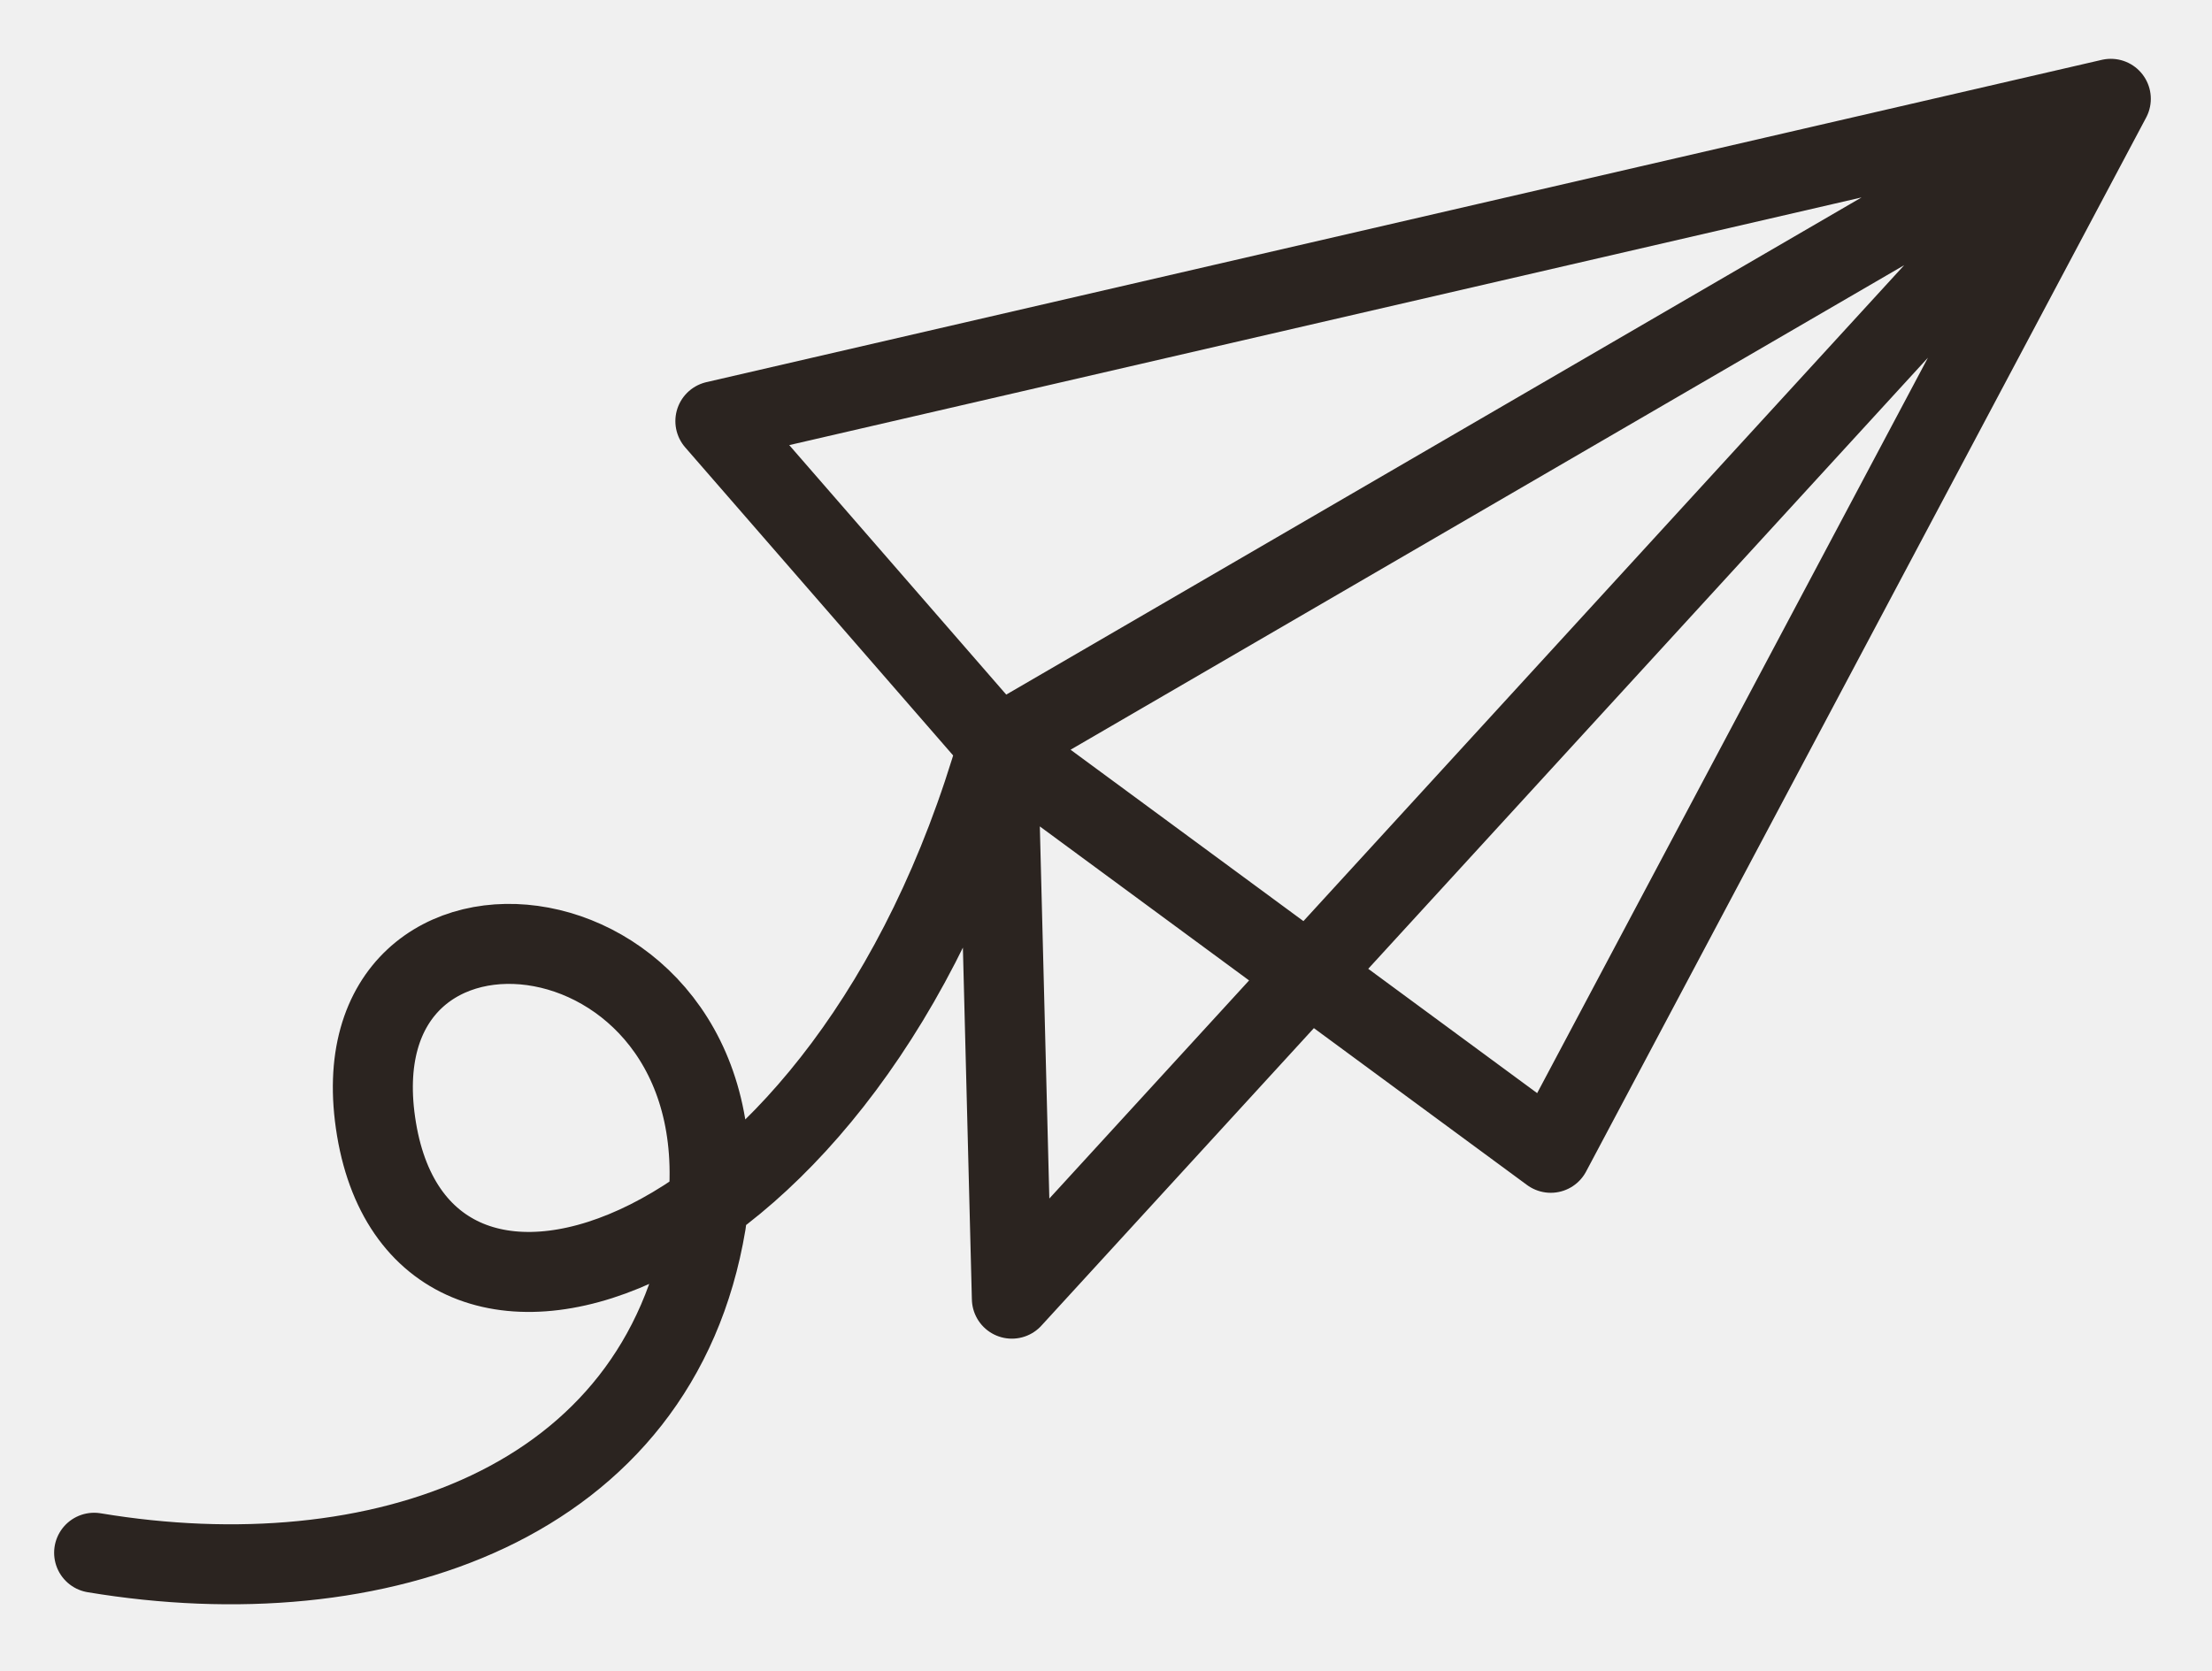
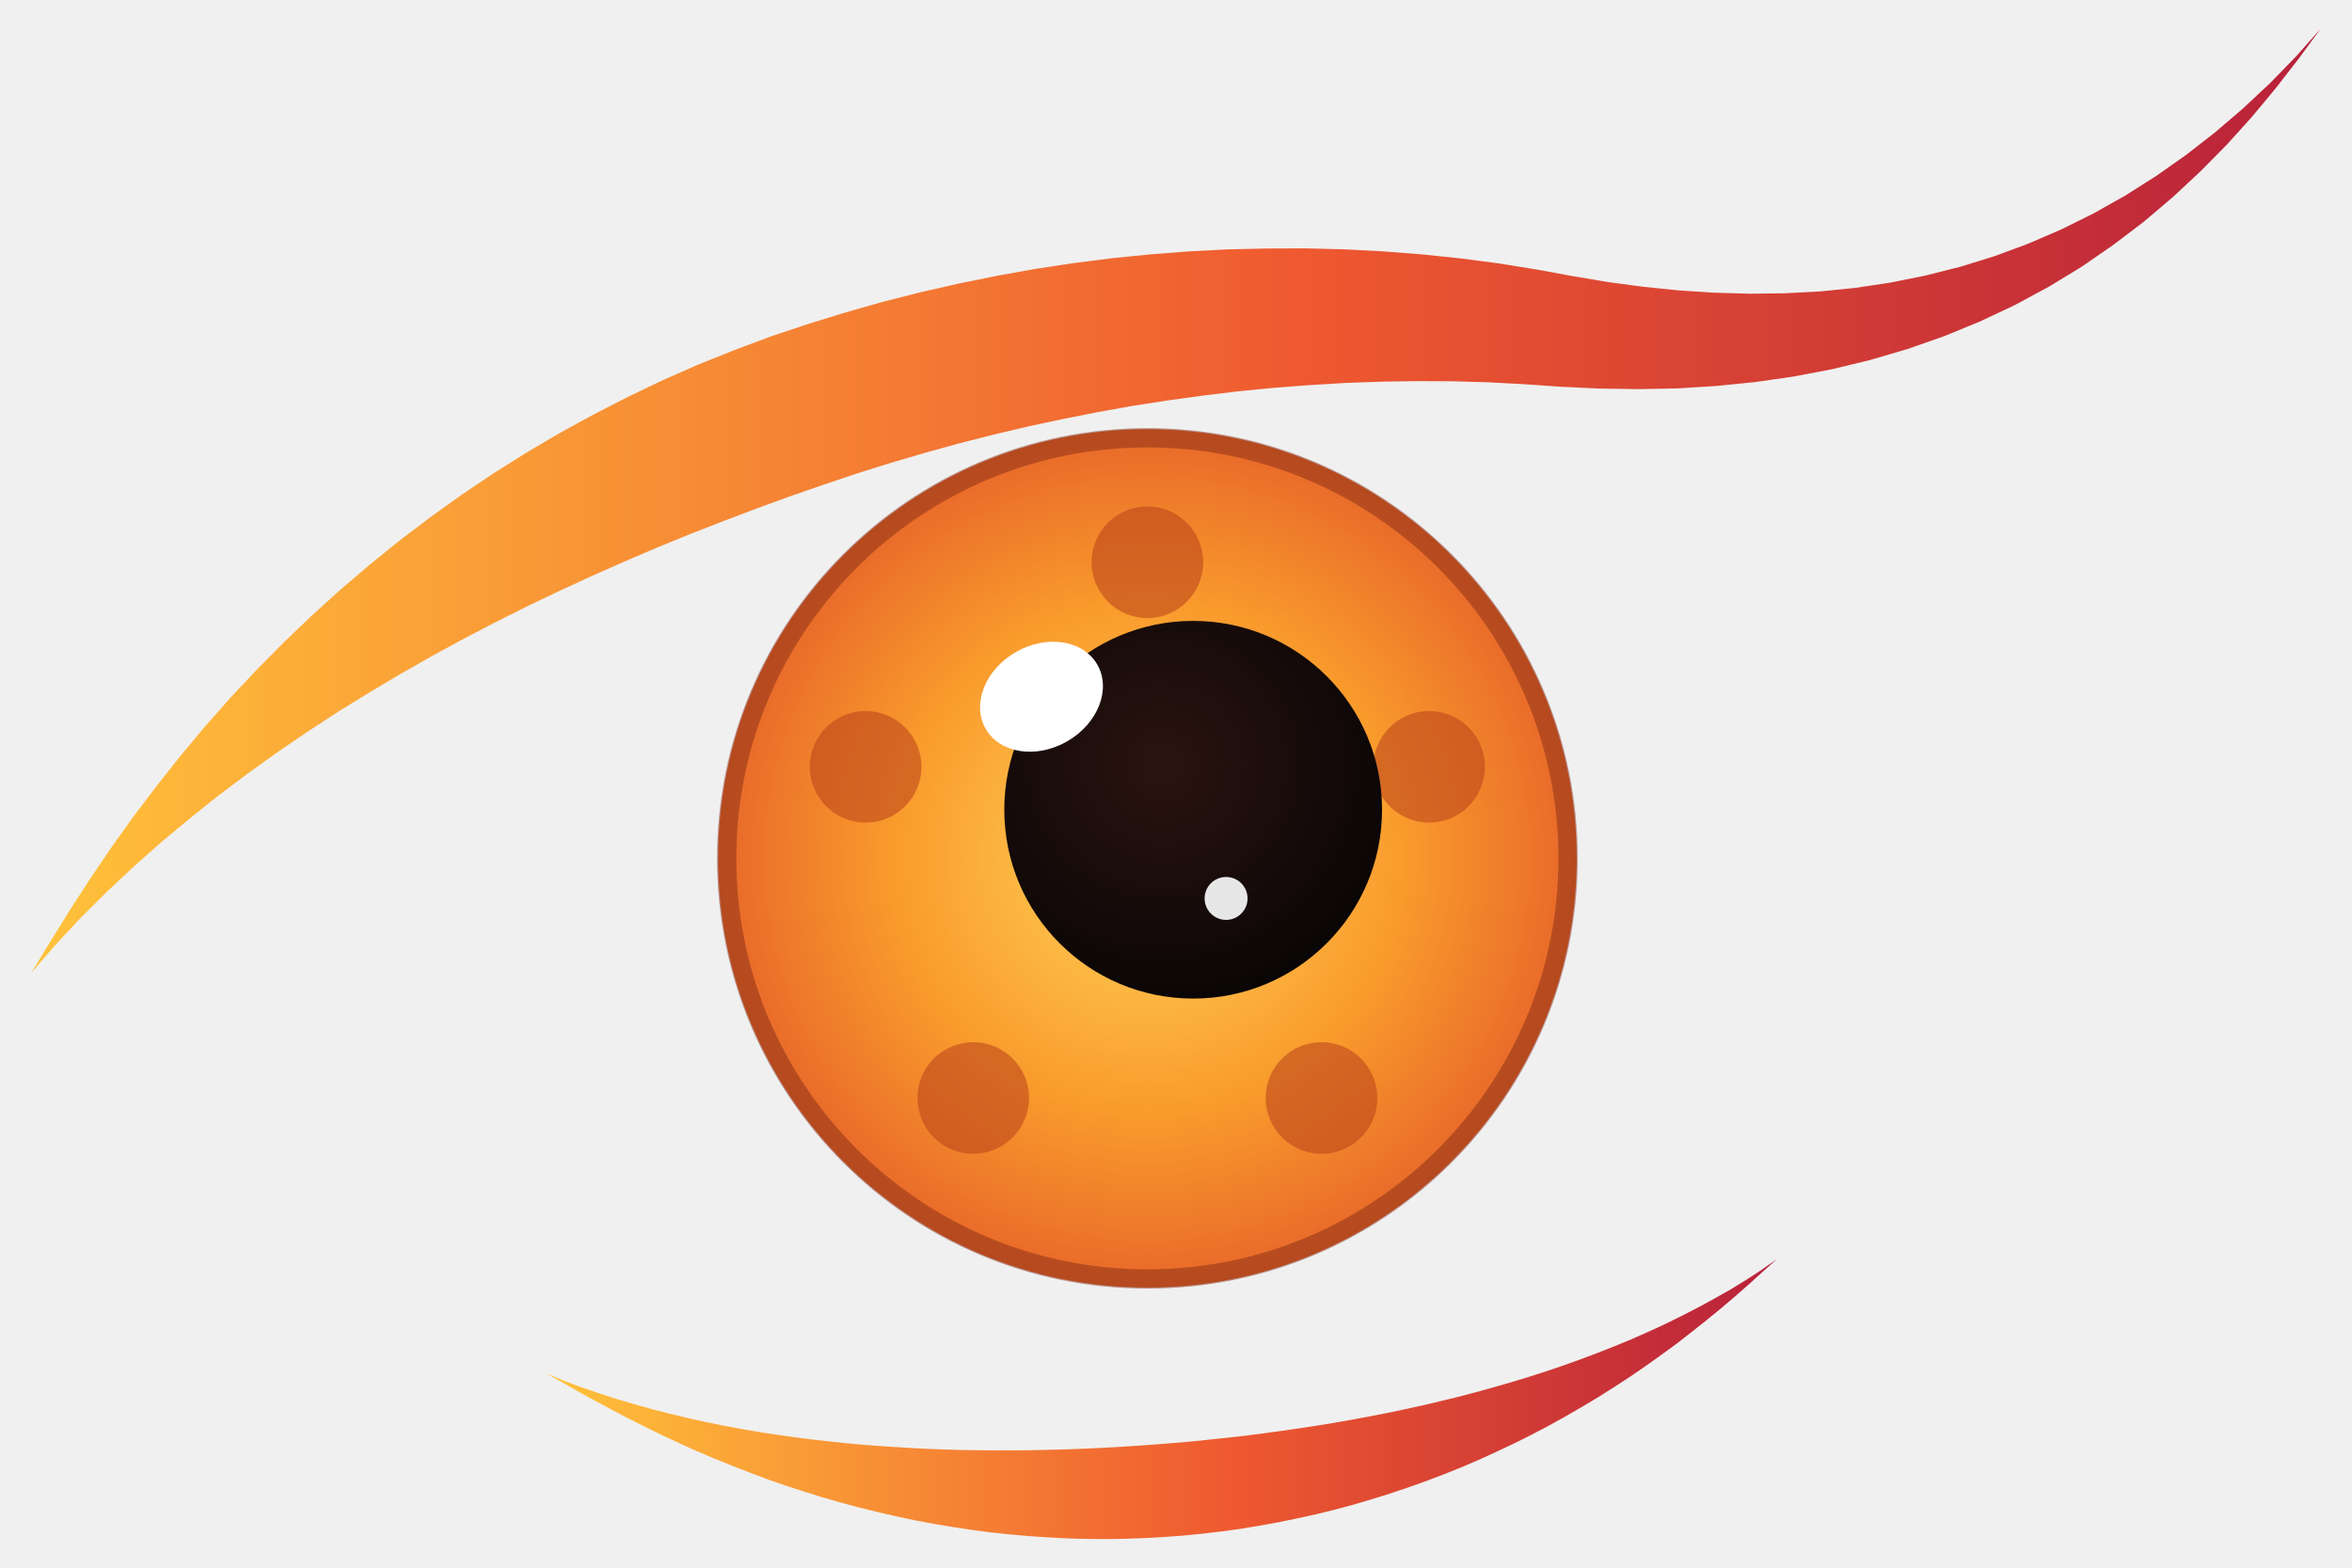
- <svg xmlns="http://www.w3.org/2000/svg" viewBox="4 20 94 71" width="188" height="142">
-   <path d="M8 86C20 88 32 84 34 72C36 58 18 56 20 68C22 80 40 74 46.4 51.7L34.4 37.9 93.7 24.2 46.4 51.7 47 75.2 93.7 24.2 69.9 69 46.4 51.7" fill="none" stroke="#2b2420" stroke-width="3.4" stroke-linejoin="round" stroke-linecap="round" />
+ <svg xmlns="http://www.w3.org/2000/svg" viewBox="0 2 164 109.58" width="246" height="164">
+   <defs>
+     <linearGradient id="dr-lid" x1="0" y1="0" x2="1" y2="0">
+       <stop offset="0" stop-color="#ffc23a" />
+       <stop offset=".55" stop-color="#ef5a30" />
+       <stop offset="1" stop-color="#b8213a" />
+     </linearGradient>
+     <radialGradient id="dr-iris" cx="80" cy="62" r="30" gradientUnits="userSpaceOnUse">
+       <stop offset="0" stop-color="#ffd45a" />
+       <stop offset=".6" stop-color="#f99a2c" />
+       <stop offset="1" stop-color="#e8682a" />
+     </radialGradient>
+     <radialGradient id="dr-pupil" cx=".42" cy=".38" r=".7">
+       <stop offset="0" stop-color="#2a1410" />
+       <stop offset="1" stop-color="#070405" />
+     </radialGradient>
+   </defs>
+   <circle cx="80" cy="62" r="30" fill="url(#dr-iris)" />
+   <circle cx="80" cy="41.3" r="3.9" fill="#b8401a" fill-opacity="0.55" />
+   <circle cx="99.69" cy="55.6" r="3.9" fill="#b8401a" fill-opacity="0.55" />
+   <circle cx="92.17" cy="78.75" r="3.9" fill="#b8401a" fill-opacity="0.55" />
+   <circle cx="67.83" cy="78.75" r="3.9" fill="#b8401a" fill-opacity="0.55" />
+   <circle cx="60.31" cy="55.6" r="3.9" fill="#b8401a" fill-opacity="0.55" />
+   <circle cx="83.2" cy="58.6" r="13.2" fill="url(#dr-pupil)" />
+   <circle cx="80" cy="62" r="29.4" fill="none" stroke="#7a2412" stroke-width="1.35" stroke-opacity=".45" />
+   <ellipse cx="72.6" cy="50.7" rx="4.5" ry="3.6" fill="#fff" transform="rotate(-30 72.6 50.7)" />
+   <circle cx="85.5" cy="64.8" r="1.5" fill="#fff" fill-opacity=".9" />
+   <path d="M2 70 L3.7 68.03 L5.48 66.13 L7.32 64.3 L9.21 62.53 L11.14 60.82 L13.12 59.17 L15.13 57.57 L17.18 56.03 L19.26 54.54 L21.36 53.11 L23.49 51.72 L25.65 50.39 L27.82 49.1 L30.01 47.85 L32.22 46.65 L34.44 45.49 L36.68 44.37 L38.94 43.29 L41.2 42.25 L43.48 41.24 L45.77 40.26 L48.07 39.32 L50.38 38.42 L52.7 37.54 L55.03 36.69 L57.37 35.88 L59.72 35.09 L62.08 34.35 L64.46 33.65 L66.85 32.99 L69.25 32.38 L71.66 31.81 L74.09 31.29 L76.52 30.81 L78.97 30.37 L81.42 29.99 L83.88 29.65 L86.35 29.35 L88.83 29.11 L91.31 28.92 L93.79 28.77 L96.28 28.68 L98.77 28.64 L101.27 28.65 L103.76 28.72 L106.26 28.85 L108.84 29.03 L111.56 29.16 L114.29 29.2 L117.01 29.15 L119.74 28.98 L122.45 28.71 L125.16 28.32 L127.84 27.81 L130.49 27.17 L133.11 26.4 L135.68 25.5 L138.19 24.47 L140.63 23.32 L143 22.04 L145.3 20.64 L147.5 19.12 L149.62 17.51 L151.65 15.79 L153.58 13.99 L155.43 12.12 L157.19 10.17 L158.86 8.16 L160.46 6.1 L162 4 L162 4 L160.28 5.94 L158.47 7.8 L156.58 9.57 L154.62 11.25 L152.59 12.83 L150.5 14.3 L148.34 15.67 L146.12 16.92 L143.86 18.04 L141.54 19.04 L139.19 19.91 L136.8 20.65 L134.38 21.26 L131.95 21.75 L129.49 22.12 L127.03 22.37 L124.56 22.5 L122.09 22.53 L119.61 22.46 L117.14 22.3 L114.68 22.05 L112.22 21.72 L109.78 21.31 L107.21 20.84 L104.54 20.41 L101.86 20.06 L99.17 19.78 L96.47 19.57 L93.77 19.43 L91.06 19.36 L88.35 19.37 L85.64 19.43 L82.93 19.57 L80.23 19.78 L77.53 20.05 L74.84 20.39 L72.15 20.8 L69.48 21.28 L66.82 21.82 L64.18 22.42 L61.54 23.09 L58.93 23.83 L56.34 24.63 L53.76 25.49 L51.21 26.44 L48.69 27.45 L46.21 28.54 L43.76 29.71 L41.34 30.95 L38.96 32.25 L36.62 33.63 L34.33 35.07 L32.08 36.58 L29.88 38.16 L27.73 39.79 L25.63 41.49 L23.58 43.24 L21.58 45.05 L19.64 46.91 L17.75 48.82 L15.92 50.77 L14.15 52.77 L12.44 54.82 L10.79 56.9 L9.19 59.01 L7.65 61.16 L6.17 63.34 L4.74 65.55 L3.36 67.77 L2 70Z" fill="url(#dr-lid)" />
+   <path d="M38 98 L39.13 98.64 L40.27 99.29 L41.41 99.92 L42.57 100.54 L43.73 101.15 L44.91 101.74 L46.09 102.32 L47.29 102.88 L48.49 103.42 L49.71 103.94 L50.94 104.44 L52.18 104.92 L53.42 105.39 L54.68 105.83 L55.95 106.24 L57.22 106.64 L58.51 107.01 L59.8 107.36 L61.1 107.68 L62.4 107.98 L63.71 108.26 L65.03 108.51 L66.36 108.73 L67.68 108.93 L69.02 109.11 L70.35 109.25 L71.69 109.37 L73.04 109.46 L74.38 109.53 L75.73 109.57 L77.07 109.58 L78.42 109.56 L79.77 109.51 L81.11 109.44 L82.46 109.34 L83.8 109.21 L85.14 109.05 L86.47 108.87 L87.8 108.65 L89.13 108.41 L90.45 108.14 L91.77 107.85 L93.07 107.53 L94.38 107.18 L95.67 106.8 L96.95 106.4 L98.23 105.97 L99.49 105.52 L100.75 105.04 L102 104.54 L103.23 104.01 L104.45 103.45 L105.66 102.88 L106.86 102.28 L108.04 101.66 L109.21 101.01 L110.37 100.34 L111.51 99.66 L112.63 98.95 L113.75 98.22 L114.84 97.47 L115.92 96.7 L116.99 95.92 L118.03 95.11 L119.06 94.29 L120.08 93.46 L121.08 92.61 L122.06 91.75 L123.03 90.87 L124 90 L124 90 L122.94 90.75 L121.85 91.46 L120.74 92.14 L119.61 92.78 L118.47 93.4 L117.32 93.99 L116.16 94.56 L114.99 95.1 L113.81 95.62 L112.62 96.11 L111.43 96.58 L110.23 97.03 L109.03 97.46 L107.82 97.87 L106.6 98.26 L105.38 98.63 L104.16 98.98 L102.94 99.32 L101.71 99.64 L100.48 99.94 L99.26 100.23 L98.02 100.5 L96.79 100.76 L95.55 101 L94.32 101.23 L93.08 101.45 L91.84 101.65 L90.6 101.84 L89.36 102.02 L88.12 102.19 L86.88 102.35 L85.64 102.49 L84.39 102.62 L83.15 102.75 L81.9 102.86 L80.65 102.96 L79.41 103.05 L78.16 103.13 L76.91 103.2 L75.66 103.26 L74.4 103.31 L73.15 103.34 L71.9 103.37 L70.64 103.38 L69.38 103.38 L68.12 103.37 L66.86 103.35 L65.6 103.31 L64.33 103.26 L63.07 103.19 L61.81 103.11 L60.54 103.02 L59.27 102.91 L58.01 102.78 L56.74 102.64 L55.47 102.48 L54.2 102.3 L52.94 102.11 L51.67 101.89 L50.41 101.66 L49.14 101.4 L47.88 101.12 L46.63 100.82 L45.38 100.5 L44.13 100.15 L42.88 99.78 L41.65 99.38 L40.42 98.96 L39.2 98.5 L38 98Z" fill="url(#dr-lid)" />
</svg>
